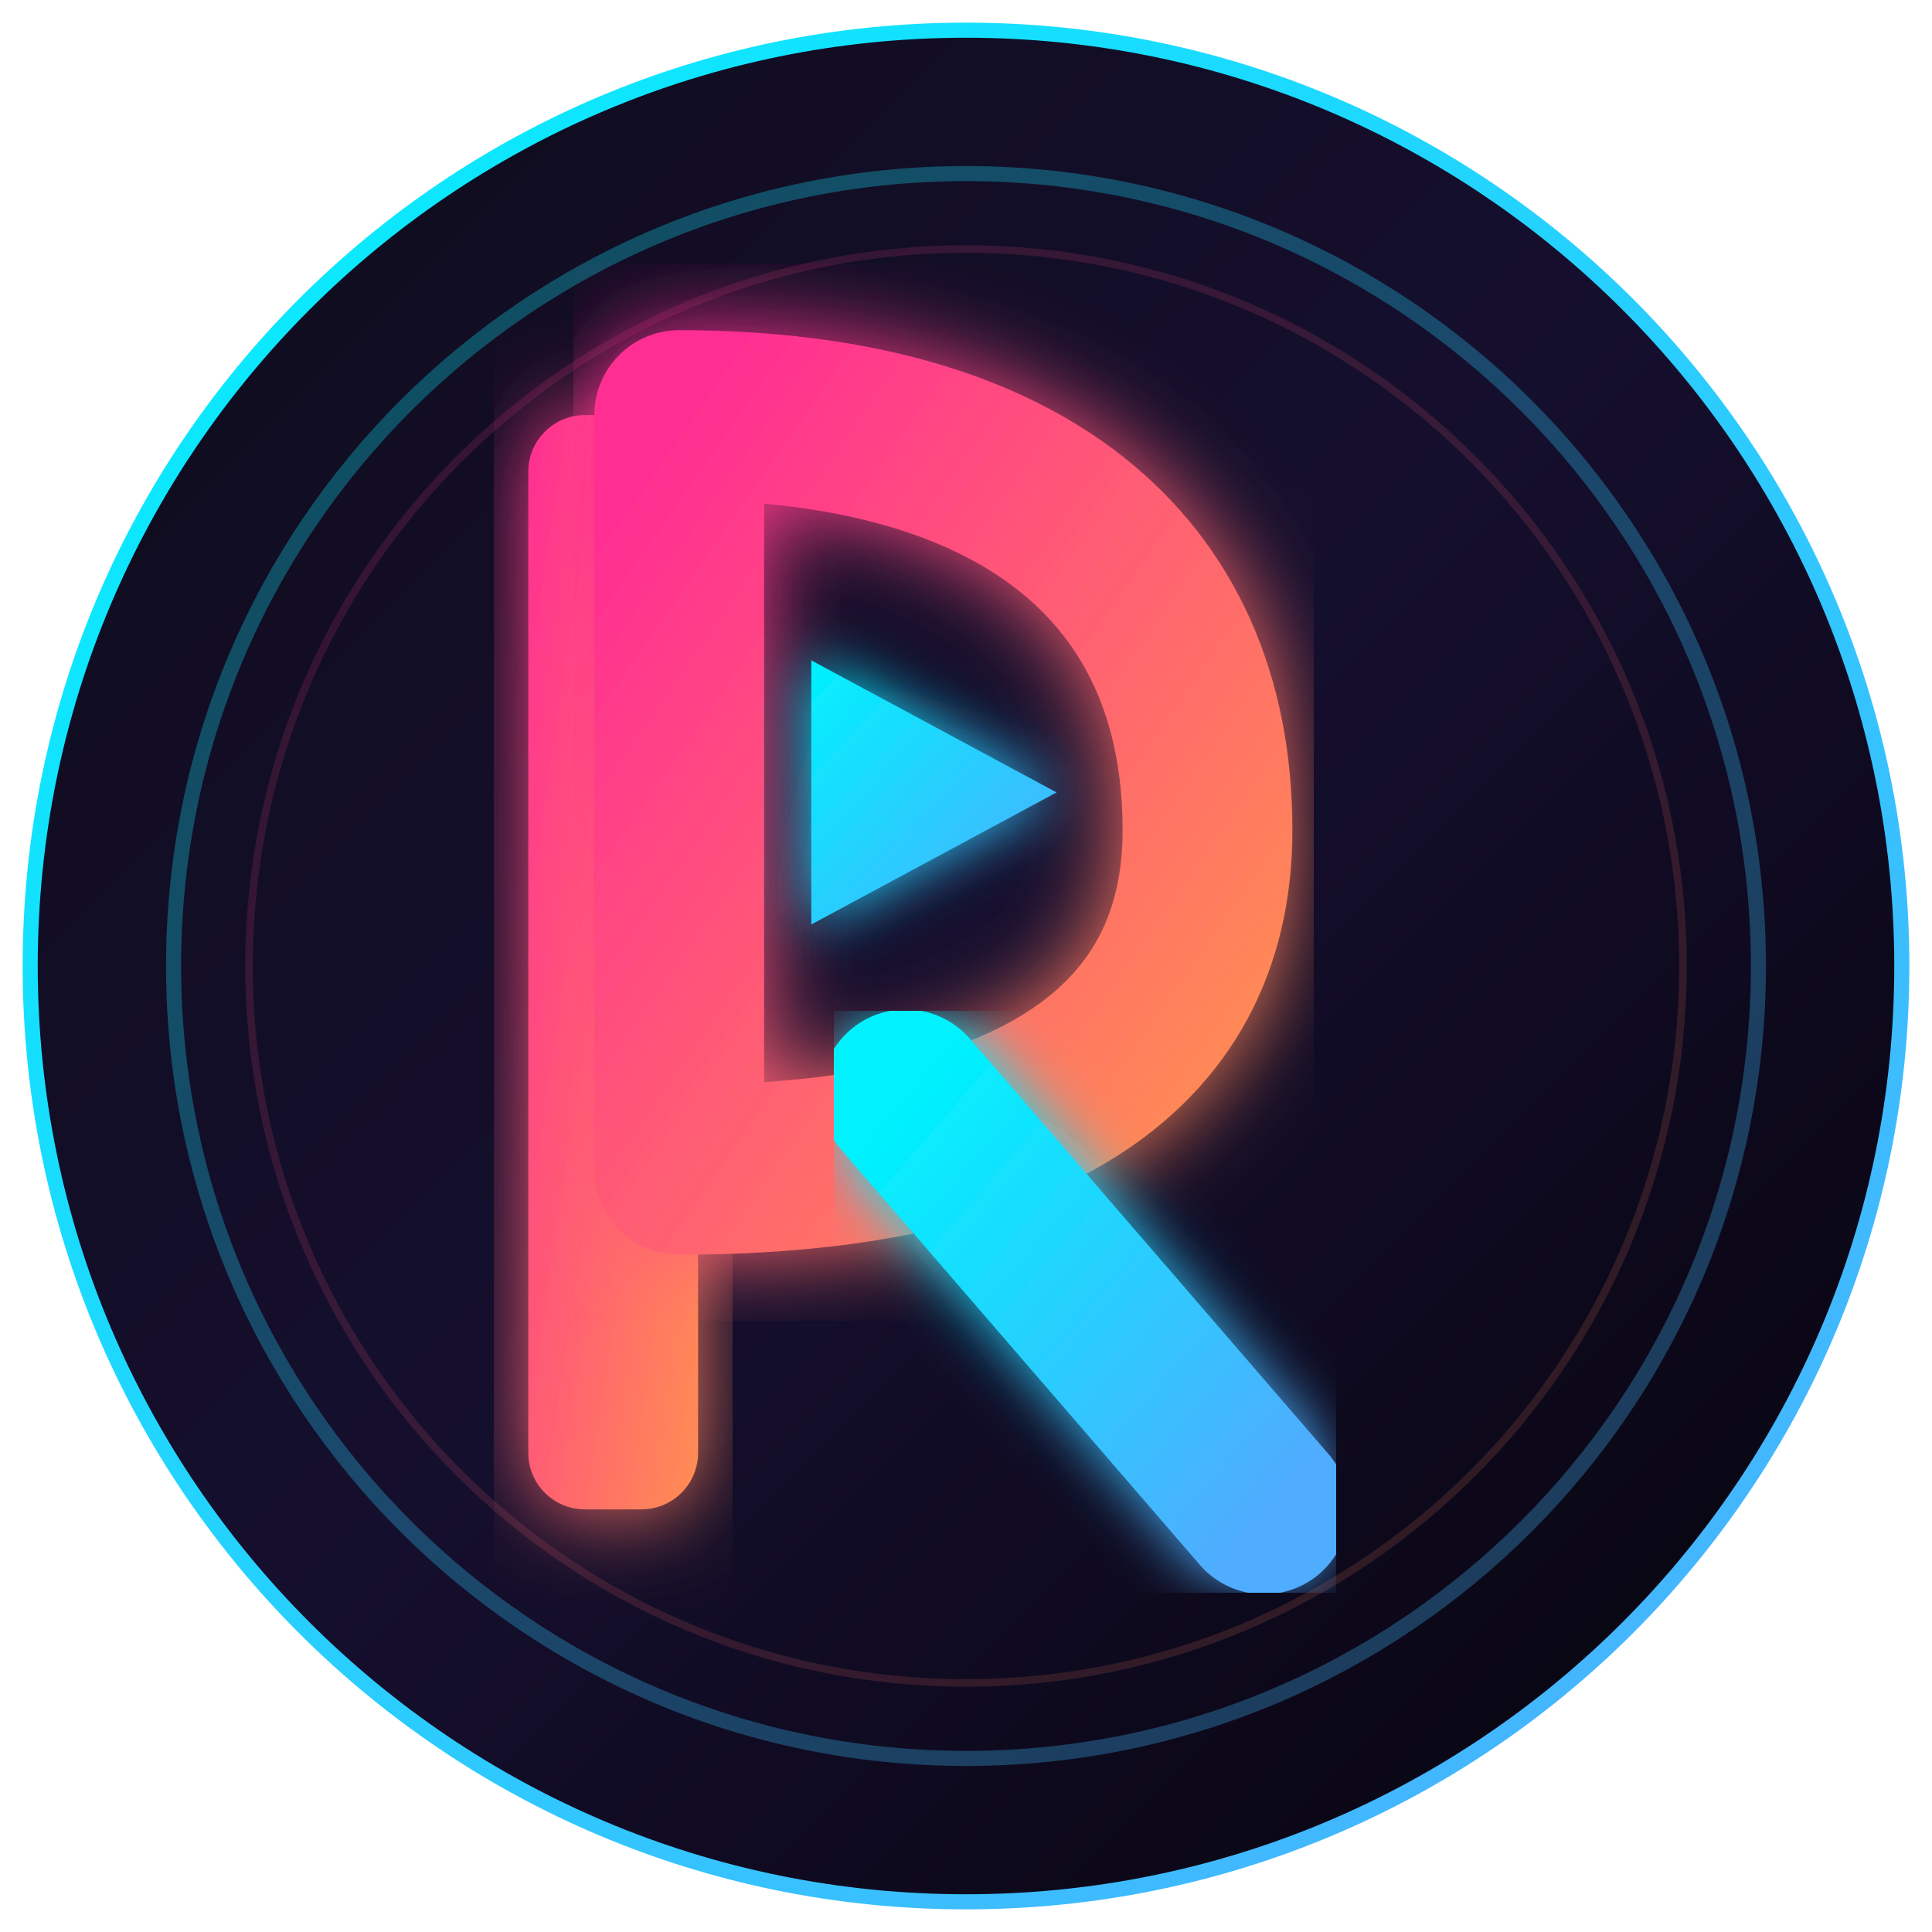
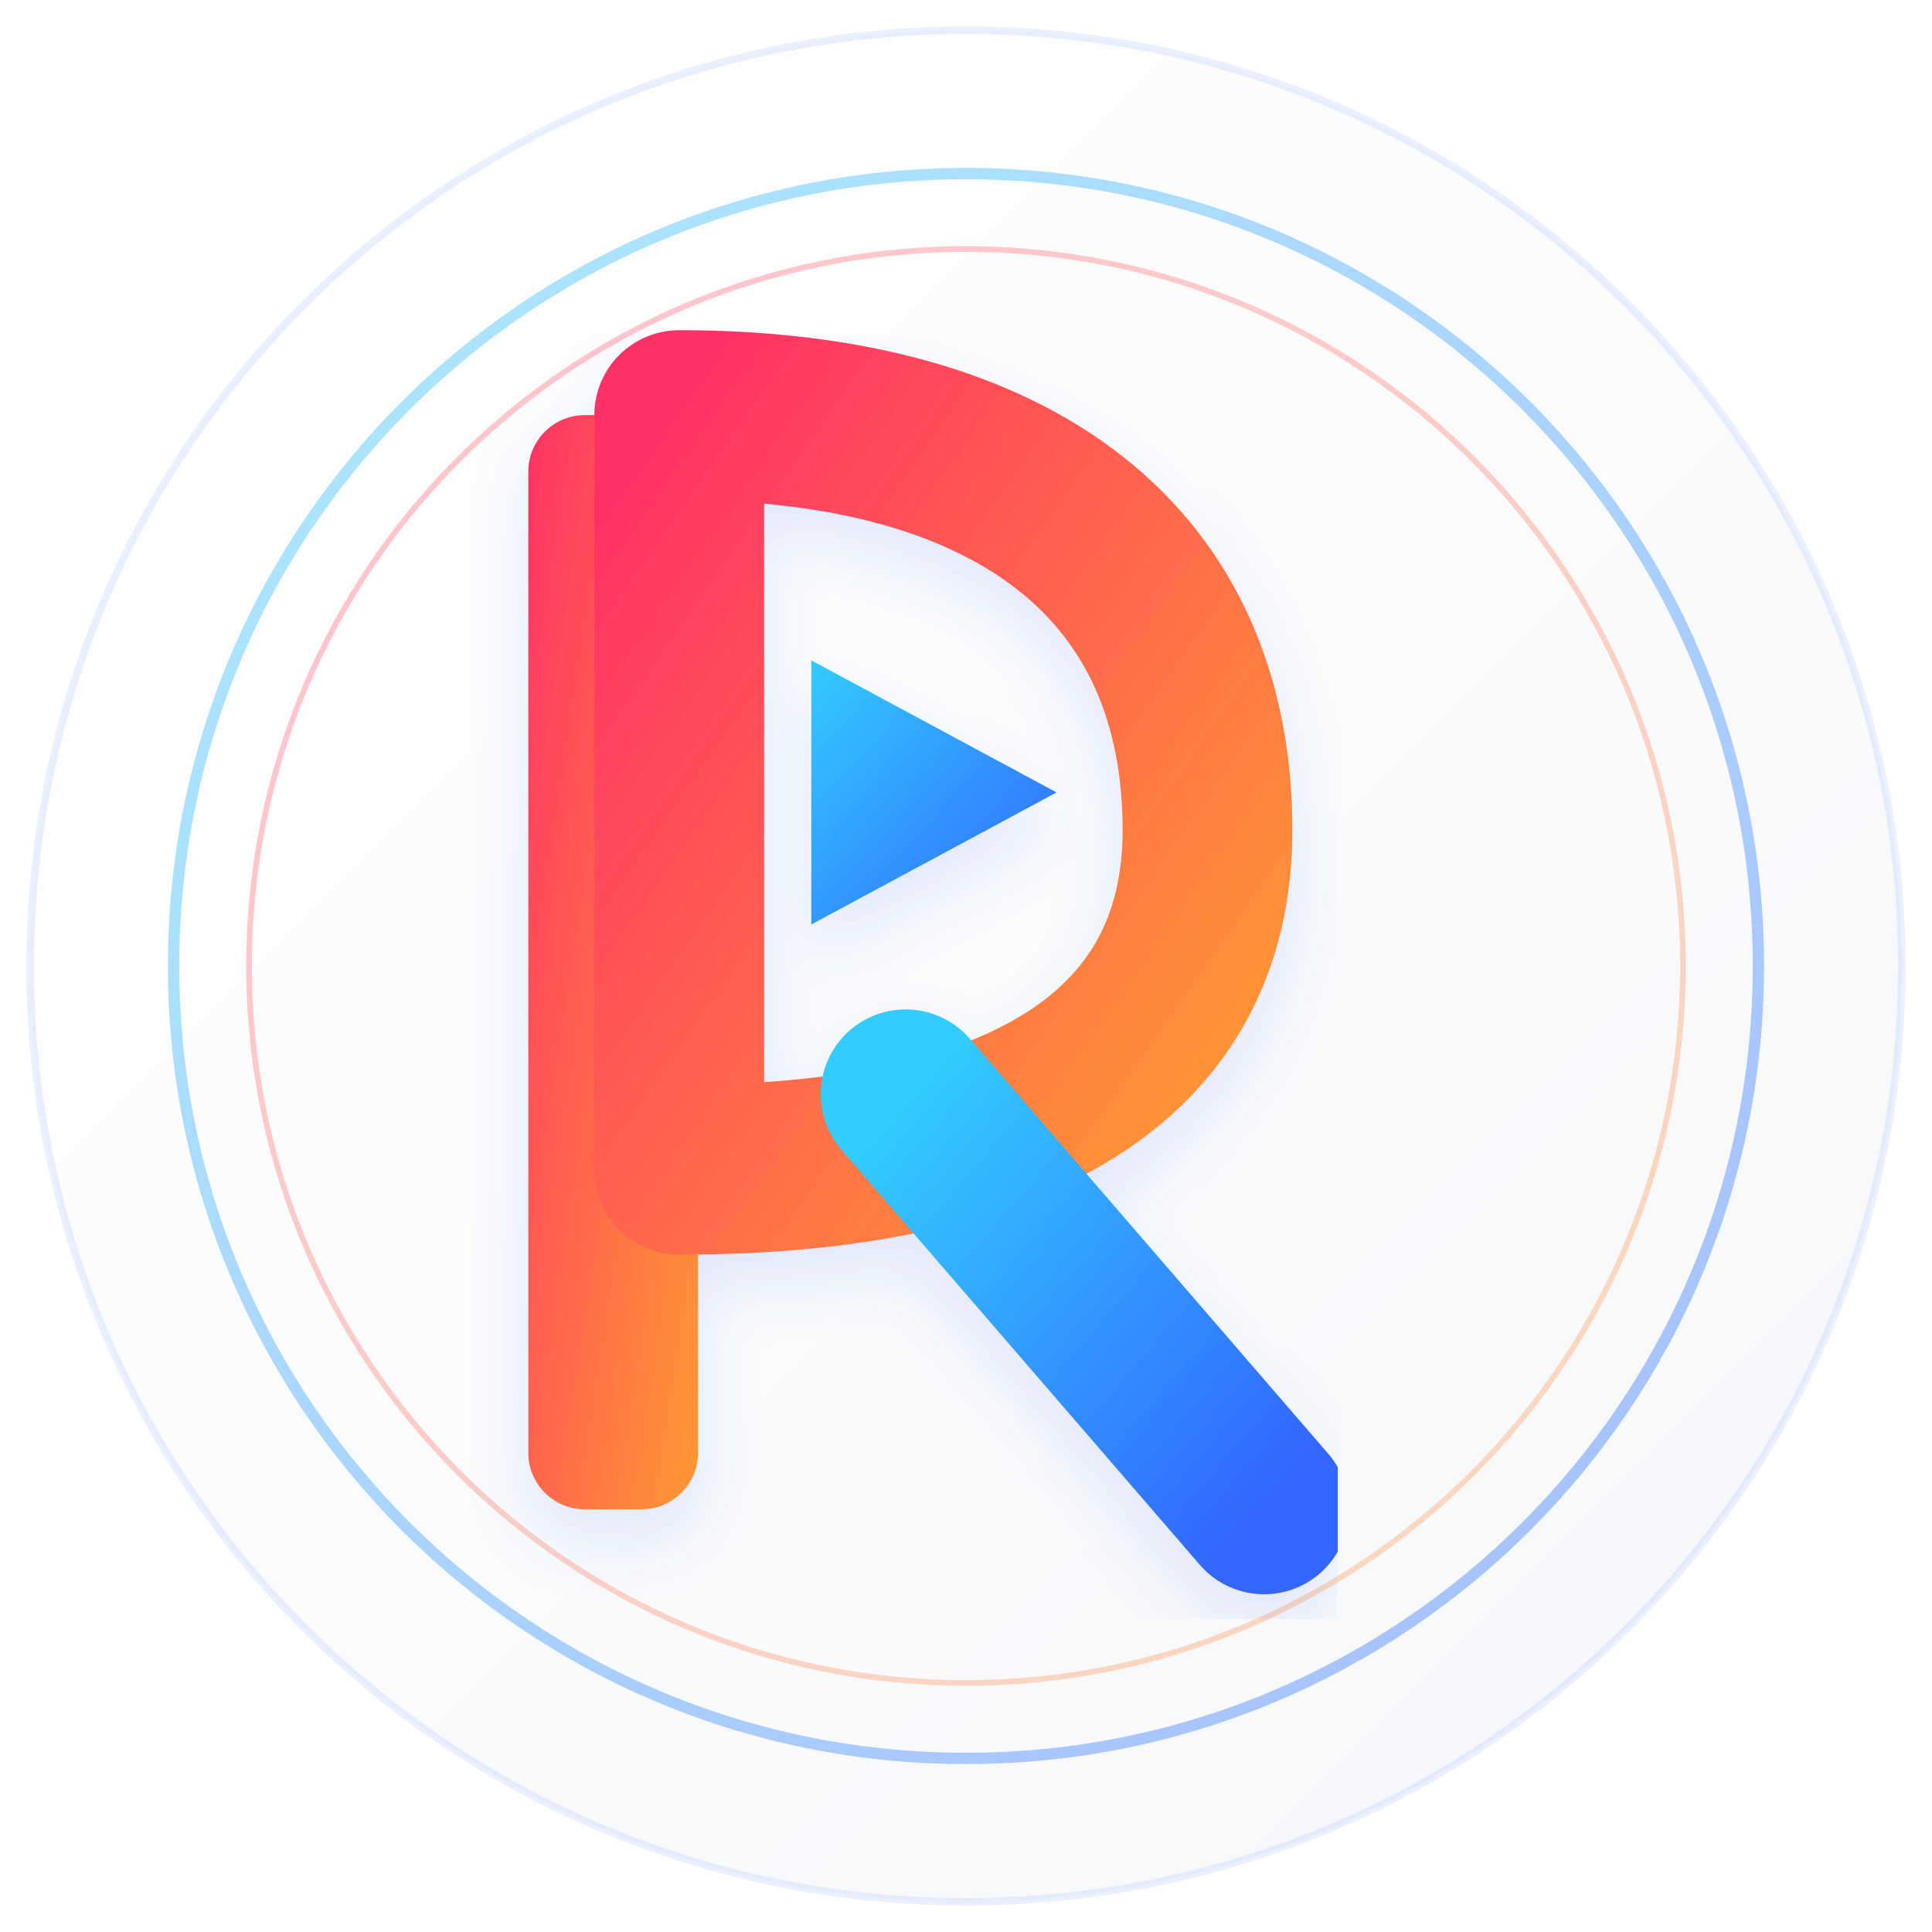
<svg xmlns="http://www.w3.org/2000/svg" viewBox="0 0 512 512" width="100%" height="100%">
  <defs>
    <linearGradient id="bgGrad" x1="0%" y1="0%" x2="100%" y2="100%">
-       <stop offset="0%" stop-color="#0F0C1B" />
-       <stop offset="50%" stop-color="#150F2E" />
-       <stop offset="100%" stop-color="#05030A" />
+       <stop offset="0%" stop-color="#FFFFFF" />
+       <stop offset="100%" stop-color="#F5F7FA" />
    </linearGradient>
    <linearGradient id="pinkGrad" x1="0%" y1="0%" x2="100%" y2="100%">
-       <stop offset="0%" stop-color="#FF2E93" />
-       <stop offset="100%" stop-color="#FF8E53" />
+       <stop offset="0%" stop-color="#FF3366" />
+       <stop offset="100%" stop-color="#FF9933" />
    </linearGradient>
    <linearGradient id="cyanGrad" x1="0%" y1="0%" x2="100%" y2="100%">
-       <stop offset="0%" stop-color="#00F2FE" />
-       <stop offset="100%" stop-color="#4FACFE" />
+       <stop offset="0%" stop-color="#33CCFF" />
+       <stop offset="100%" stop-color="#3366FF" />
    </linearGradient>
-     <filter id="glowPink" x="-20%" y="-20%" width="140%" height="140%">
-       <feGaussianBlur stdDeviation="12" result="blur" />
-       <feMerge>
-         <feMergeNode in="blur" />
-         <feMergeNode in="SourceGraphic" />
-       </feMerge>
-     </filter>
-     <filter id="glowCyan" x="-20%" y="-20%" width="140%" height="140%">
-       <feGaussianBlur stdDeviation="8" result="blur" />
-       <feMerge>
-         <feMergeNode in="blur" />
-         <feMergeNode in="SourceGraphic" />
-       </feMerge>
+     <filter id="subtleShadow" x="-10%" y="-10%" width="120%" height="120%">
+       <feDropShadow dx="0" dy="8" stdDeviation="8" flood-color="#3366FF" flood-opacity="0.12" />
    </filter>
  </defs>
-   <circle cx="256" cy="256" r="248" fill="url(#bgGrad)" stroke="url(#cyanGrad)" stroke-width="4" />
-   <circle cx="256" cy="256" r="210" fill="none" stroke="url(#cyanGrad)" stroke-width="4" stroke-opacity="0.3" />
-   <circle cx="256" cy="256" r="190" fill="none" stroke="url(#pinkGrad)" stroke-width="2" stroke-opacity="0.15" />
-   <g transform="translate(140, 110)">
-     <rect x="0" y="0" width="45" height="290" rx="15" fill="url(#pinkGrad)" filter="url(#glowPink)" />
-     <path d="M 40 0 C 130 0, 180 40, 180 110 C 180 170, 130 200, 40 200 Z" fill="none" stroke="url(#pinkGrad)" stroke-width="45" stroke-linecap="round" stroke-linejoin="round" filter="url(#glowPink)" />
-     <path d="M 75 65 L 140 100 L 75 135 Z" fill="url(#cyanGrad)" filter="url(#glowCyan)" />
-     <path d="M 100 180 L 195 290" stroke="url(#cyanGrad)" stroke-width="45" stroke-linecap="round" filter="url(#glowCyan)" />
+   <circle cx="256" cy="256" r="248" fill="url(#bgGrad)" stroke="#3366FF" stroke-width="2" stroke-opacity="0.1" />
+   <circle cx="256" cy="256" r="210" fill="none" stroke="url(#cyanGrad)" stroke-width="3" stroke-opacity="0.4" />
+   <circle cx="256" cy="256" r="190" fill="none" stroke="url(#pinkGrad)" stroke-width="1.5" stroke-opacity="0.3" />
+   <g transform="translate(140, 110)" filter="url(#subtleShadow)">
+     <rect x="0" y="0" width="45" height="290" rx="15" fill="url(#pinkGrad)" />
+     <path d="M 40 0 C 130 0, 180 40, 180 110 C 180 170, 130 200, 40 200 Z" fill="none" stroke="url(#pinkGrad)" stroke-width="45" stroke-linecap="round" stroke-linejoin="round" />
+     <path d="M 75 65 L 140 100 L 75 135 Z" fill="url(#cyanGrad)" />
+     <path d="M 100 180 L 195 290" stroke="url(#cyanGrad)" stroke-width="45" stroke-linecap="round" />
  </g>
</svg>
